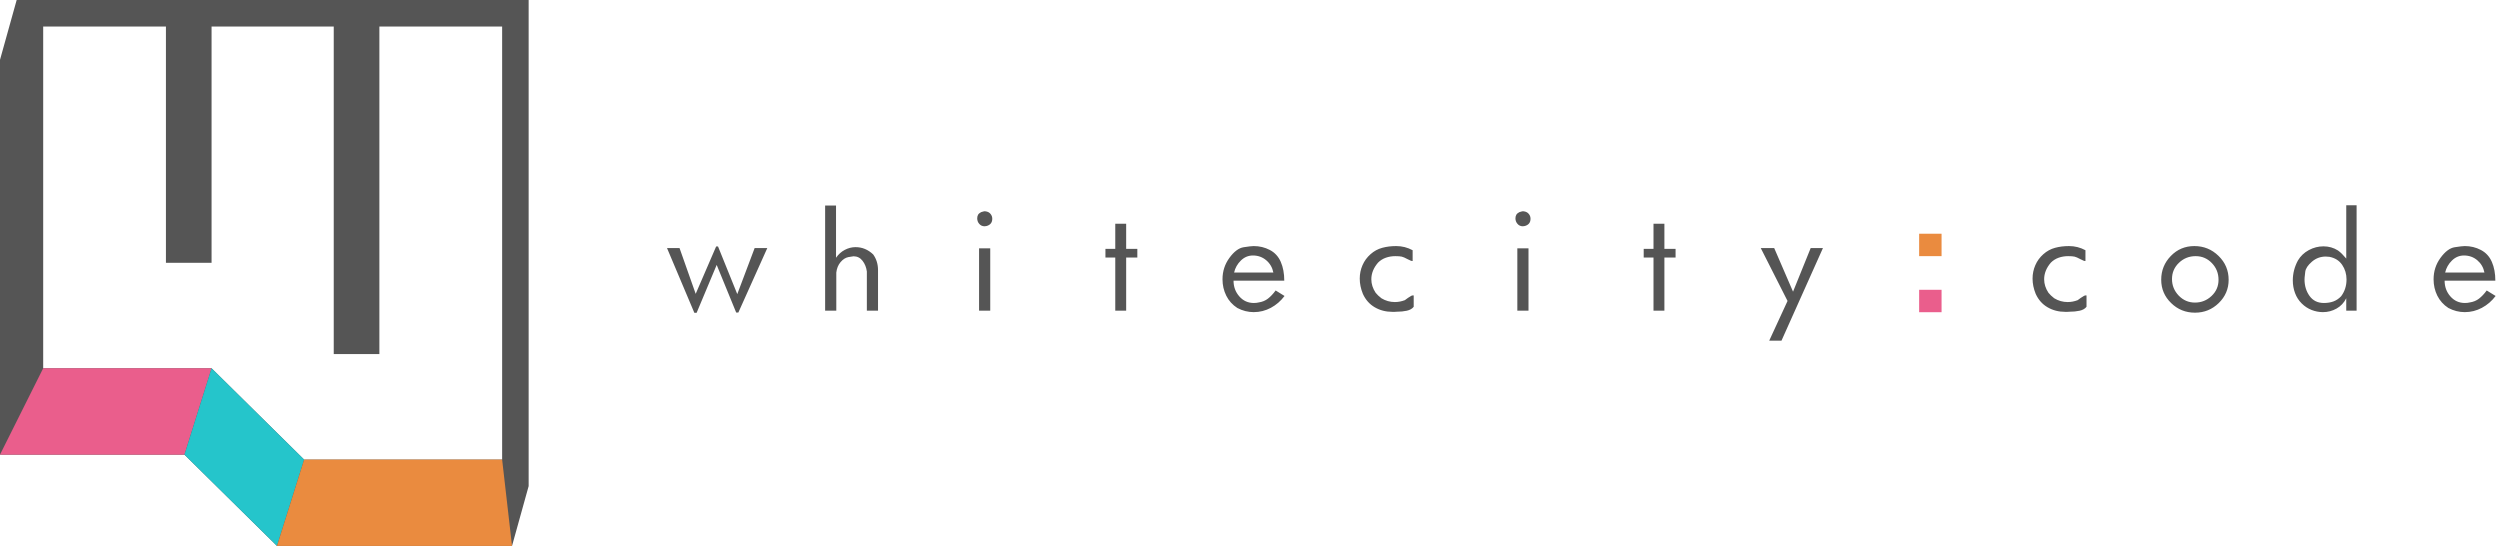
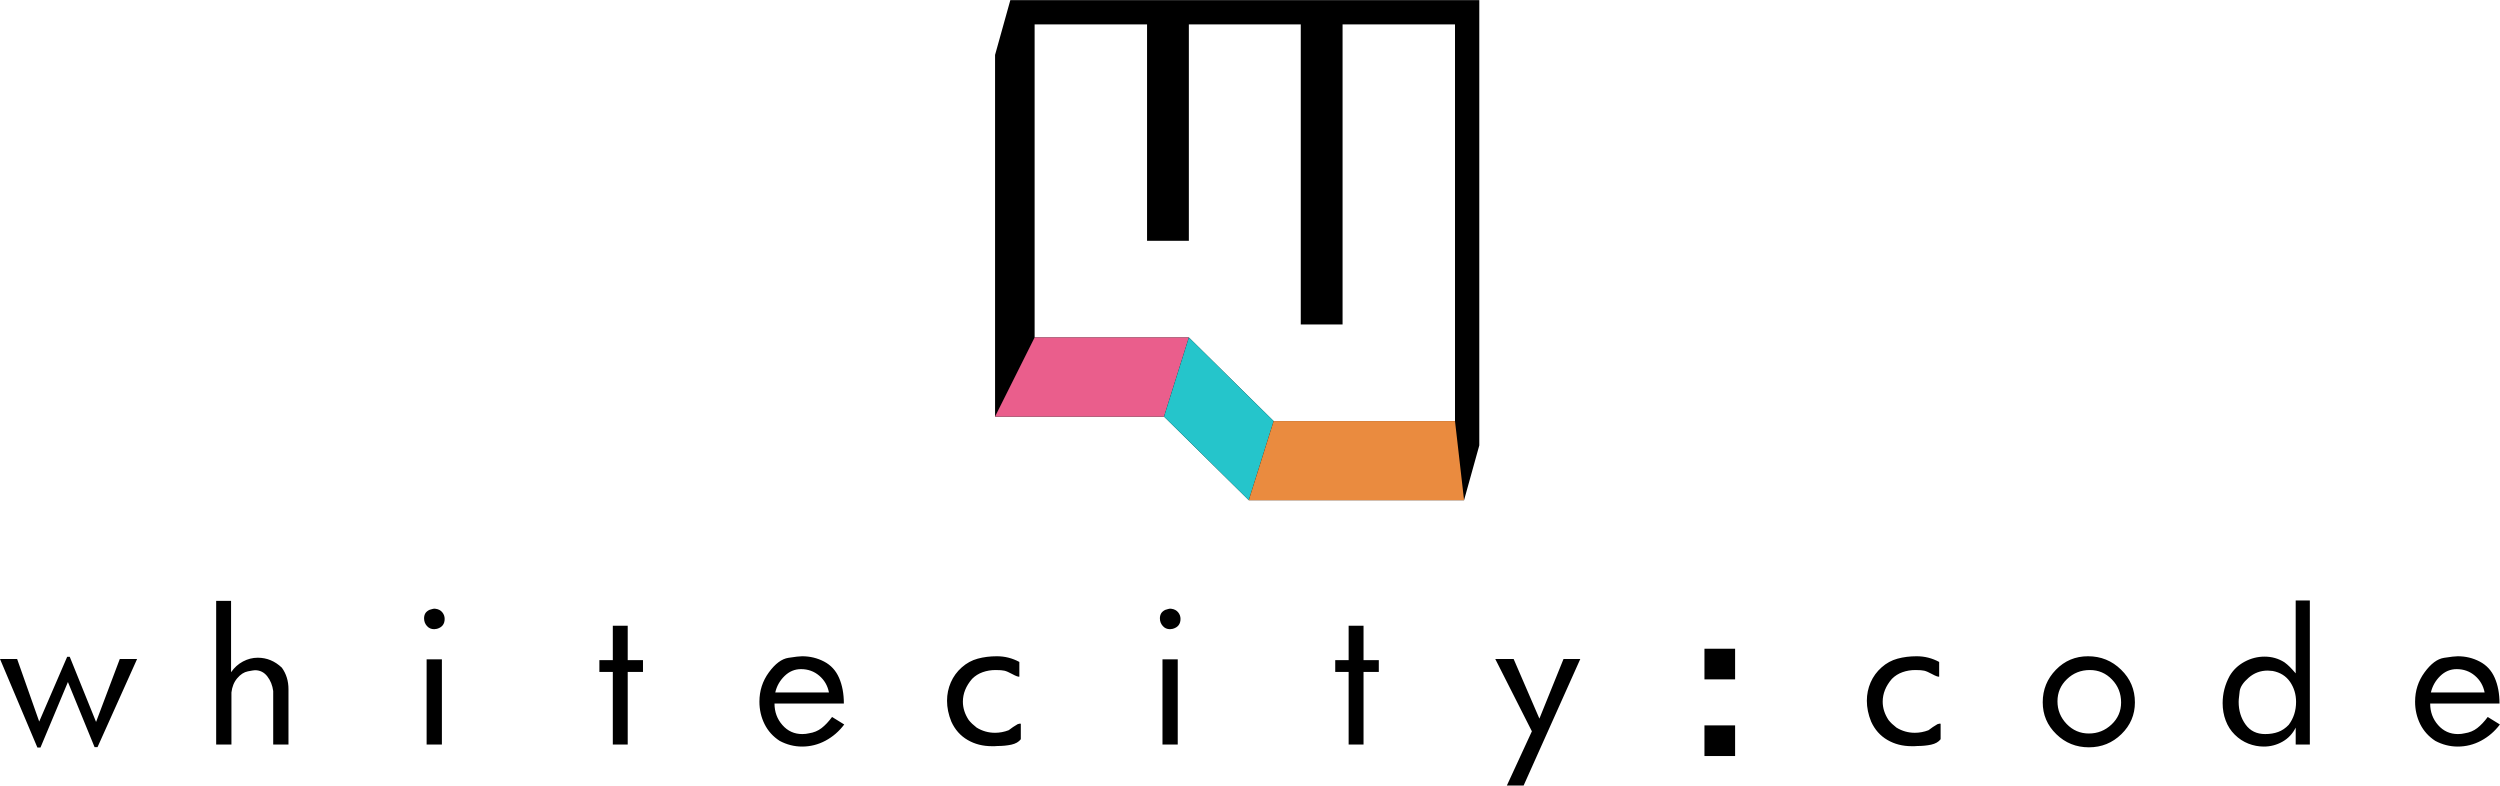
- <svg xmlns="http://www.w3.org/2000/svg" width="100%" height="100%" viewBox="0 0 239 53" version="1.1" xml:space="preserve" style="fill-rule:evenodd;clip-rule:evenodd;stroke-linejoin:round;stroke-miterlimit:2;">
-   <g transform="matrix(1,0,0,1,-11.4791,-10.2253)">
-     <g>
-       <g transform="matrix(1,0,0,1,-94.969,10.2253)">
-         <g transform="matrix(1,0,0,1,-130.638,-414.386)">
-           <path d="M287.625,460.858L286.035,466.577L263.566,466.577L254.719,457.851L237.086,457.851L237.086,420.104L238.68,414.386L287.625,414.386L287.625,460.858ZM285.09,458.323L285.09,416.921L273.355,416.921L273.355,448.237L268.992,448.237L268.992,416.921L257.312,416.921L257.312,439.507L252.949,439.507L252.949,416.921L241.215,416.921L241.215,449.593L257.312,449.593L266.16,458.323L285.09,458.323Z" style="fill:rgb(85,85,85);fill-rule:nonzero;" />
-         </g>
-         <g transform="matrix(1,0,0,1,-130.638,-387.905)">
-           <path d="M237.086,431.37L254.719,431.37L257.312,423.112L241.215,423.112L237.086,431.37Z" style="fill:rgb(234,94,140);fill-rule:nonzero;" />
-         </g>
-         <g transform="matrix(0.711838,0.702344,0.702344,-0.711838,-352.595,161.801)">
-           <path d="M252.249,426.726L264.679,426.726L268.629,419.029L256.203,419.027L252.249,426.726Z" style="fill:rgb(37,197,203);fill-rule:nonzero;" />
-         </g>
-         <g transform="matrix(1,0,0,1,-130.638,-370.449)">
-           <path d="M266.16,414.386L285.09,414.386L286.035,422.64L263.566,422.64L266.16,414.386Z" style="fill:rgb(234,139,63);fill-rule:nonzero;" />
-         </g>
-       </g>
-       <g transform="matrix(0.670013,0,0,0.670013,35.2349,18.4564)">
-         <g transform="matrix(1,0,0,1,-73.5161,-367.596)">
-           <path d="M147.539,390.71L143.41,399.906L143.102,399.906L140.32,393.109L137.457,399.945L137.133,399.945L133.234,390.71L135.02,390.71L137.324,397.238L140.242,390.48L140.512,390.48L143.258,397.277L145.734,390.71L147.539,390.71ZM163.34,399.636L161.746,399.636L161.746,394.05C161.668,393.46 161.465,392.952 161.133,392.523C160.801,392.093 160.371,391.878 159.844,391.878C159.758,391.878 159.508,391.917 159.105,391.995C158.703,392.074 158.332,392.312 157.992,392.714C157.652,393.117 157.453,393.613 157.387,394.202L157.387,399.636L155.793,399.636L155.793,384.64L157.348,384.64L157.348,392.089C157.684,391.605 158.094,391.23 158.59,390.968C159.082,390.706 159.598,390.574 160.133,390.574C161.082,390.574 161.918,390.921 162.648,391.613C163.109,392.249 163.34,392.999 163.34,393.859L163.34,399.636ZM178.836,387.558C178.707,387.585 178.609,387.597 178.547,387.597C178.238,387.597 177.988,387.488 177.789,387.261C177.59,387.038 177.492,386.773 177.492,386.464C177.492,386.273 177.531,386.105 177.613,385.956C177.699,385.808 177.844,385.683 178.047,385.581C178.137,385.558 178.242,385.523 178.363,385.488C178.484,385.449 178.598,385.441 178.699,385.468C178.996,385.507 179.227,385.628 179.391,385.831C179.559,386.034 179.641,386.265 179.641,386.523C179.641,387.062 179.371,387.406 178.836,387.558ZM179.352,399.636L177.758,399.636L177.758,390.745L179.352,390.745L179.352,399.636ZM200.34,392.054L198.746,392.054L198.746,399.636L197.191,399.636L197.191,392.054L195.789,392.054L195.789,390.824L197.191,390.824L197.191,387.234L198.746,387.234L198.746,390.824L200.34,390.824L200.34,392.054ZM221.344,397.542C220.805,398.261 220.152,398.824 219.387,399.234C218.617,399.644 217.805,399.847 216.945,399.847C216.129,399.847 215.348,399.648 214.605,399.253C213.914,398.804 213.387,398.222 213.031,397.507C212.672,396.788 212.492,396.007 212.492,395.163C212.492,394.023 212.82,393.003 213.48,392.101C214.141,391.199 214.82,390.691 215.516,390.585C216.215,390.476 216.691,390.421 216.945,390.421C217.766,390.421 218.531,390.605 219.242,390.976C219.953,391.347 220.473,391.913 220.805,392.675C221.137,393.437 221.305,394.331 221.305,395.355L214.066,395.355C214.066,396.226 214.34,396.976 214.891,397.601C215.441,398.23 216.133,398.542 216.965,398.542C217.223,398.542 217.453,398.515 217.656,398.464C218.168,398.39 218.609,398.206 218.98,397.917C219.352,397.628 219.719,397.242 220.074,396.757L221.344,397.542ZM219.75,394.202C219.609,393.488 219.27,392.902 218.73,392.445C218.195,391.992 217.562,391.765 216.832,391.765C216.18,391.765 215.605,392.003 215.113,392.484C214.621,392.964 214.297,393.538 214.145,394.202L219.75,394.202ZM239.773,399.081C239.559,399.363 239.227,399.55 238.785,399.648C238.344,399.742 237.867,399.788 237.355,399.788C237.254,399.804 237.145,399.808 237.031,399.808L236.762,399.808C235.812,399.808 234.965,399.593 234.219,399.156C233.469,398.722 232.902,398.081 232.52,397.238C232.223,396.507 232.074,395.784 232.074,395.066C232.074,394.39 232.207,393.749 232.469,393.148C232.73,392.546 233.113,392.023 233.613,391.581C234.109,391.14 234.668,390.835 235.281,390.671C235.898,390.503 236.562,390.421 237.277,390.421C238.109,390.421 238.891,390.62 239.621,391.015L239.621,392.55C239.508,392.577 239.266,392.492 238.902,392.292C238.535,392.093 238.258,391.972 238.066,391.929C237.875,391.882 237.566,391.859 237.145,391.859C236.672,391.859 236.223,391.933 235.801,392.081C235.379,392.23 235.008,392.46 234.688,392.781C234.047,393.523 233.727,394.32 233.727,395.163C233.727,395.827 233.934,396.468 234.34,397.081C234.445,397.21 234.562,397.339 234.695,397.468C234.832,397.593 234.988,397.73 235.168,397.87C235.758,398.23 236.395,398.409 237.086,398.409C237.562,398.409 238.035,398.32 238.508,398.14C238.801,397.909 239.117,397.699 239.449,397.507C239.602,397.452 239.711,397.441 239.773,397.468L239.773,399.081ZM255.633,387.558C255.508,387.585 255.41,387.597 255.348,387.597C255.039,387.597 254.785,387.488 254.59,387.261C254.391,387.038 254.289,386.773 254.289,386.464C254.289,386.273 254.332,386.105 254.414,385.956C254.5,385.808 254.641,385.683 254.848,385.581C254.938,385.558 255.043,385.523 255.164,385.488C255.285,385.449 255.398,385.441 255.5,385.468C255.793,385.507 256.023,385.628 256.191,385.831C256.359,386.034 256.441,386.265 256.441,386.523C256.441,387.062 256.172,387.406 255.633,387.558ZM256.152,399.636L254.559,399.636L254.559,390.745L256.152,390.745L256.152,399.636ZM277.137,392.054L275.543,392.054L275.543,399.636L273.988,399.636L273.988,392.054L272.59,392.054L272.59,390.824L273.988,390.824L273.988,387.234L275.543,387.234L275.543,390.824L277.137,390.824L277.137,392.054ZM298.164,390.71L292.25,403.917L290.5,403.917L293.113,398.253L289.293,390.71L291.211,390.71L293.898,396.929L296.414,390.71L298.164,390.71ZM335.773,399.081C335.559,399.363 335.227,399.55 334.785,399.648C334.344,399.742 333.867,399.788 333.355,399.788C333.254,399.804 333.145,399.808 333.031,399.808L332.762,399.808C331.812,399.808 330.965,399.593 330.219,399.156C329.469,398.722 328.902,398.081 328.52,397.238C328.223,396.507 328.074,395.784 328.074,395.066C328.074,394.39 328.207,393.749 328.469,393.148C328.73,392.546 329.113,392.023 329.613,391.581C330.109,391.14 330.668,390.835 331.281,390.671C331.898,390.503 332.562,390.421 333.277,390.421C334.109,390.421 334.891,390.62 335.621,391.015L335.621,392.55C335.508,392.577 335.266,392.492 334.902,392.292C334.535,392.093 334.258,391.972 334.066,391.929C333.875,391.882 333.566,391.859 333.145,391.859C332.672,391.859 332.223,391.933 331.801,392.081C331.379,392.23 331.008,392.46 330.688,392.781C330.047,393.523 329.727,394.32 329.727,395.163C329.727,395.827 329.934,396.468 330.34,397.081C330.445,397.21 330.562,397.339 330.695,397.468C330.832,397.593 330.988,397.73 331.168,397.87C331.758,398.23 332.395,398.409 333.086,398.409C333.562,398.409 334.035,398.32 334.508,398.14C334.801,397.909 335.117,397.699 335.449,397.507C335.602,397.452 335.711,397.441 335.773,397.468L335.773,399.081ZM356.051,395.242C356.051,396.531 355.578,397.636 354.641,398.55C353.699,399.468 352.57,399.925 351.25,399.925C349.918,399.925 348.781,399.468 347.844,398.55C346.902,397.636 346.43,396.527 346.43,395.222C346.43,393.902 346.891,392.773 347.805,391.831C348.719,390.89 349.836,390.421 351.156,390.421C352.5,390.421 353.652,390.886 354.609,391.824C355.57,392.757 356.051,393.894 356.051,395.242ZM354.609,395.242C354.609,394.304 354.293,393.507 353.66,392.851C353.027,392.191 352.254,391.859 351.348,391.859C350.41,391.859 349.613,392.179 348.957,392.812C348.297,393.445 347.969,394.214 347.969,395.124C347.969,396.034 348.289,396.82 348.926,397.488C349.566,398.152 350.34,398.484 351.25,398.484C352.16,398.484 352.945,398.171 353.613,397.542C354.277,396.917 354.609,396.148 354.609,395.242ZM374.309,399.636L372.832,399.636L372.832,397.87C372.512,398.511 372.051,398.999 371.449,399.339C370.848,399.679 370.199,399.847 369.508,399.847C368.961,399.847 368.422,399.745 367.898,399.542C367.371,399.335 366.898,399.027 366.477,398.609C366.055,398.195 365.738,397.699 365.527,397.132C365.312,396.562 365.207,395.956 365.207,395.316C365.207,394.32 365.453,393.37 365.938,392.476C366.309,391.847 366.828,391.355 367.492,390.995C368.16,390.636 368.855,390.46 369.586,390.46C370.34,390.46 371.031,390.656 371.66,391.054C371.852,391.195 372.039,391.355 372.219,391.534C372.395,391.714 372.602,391.937 372.832,392.206L372.832,384.601L374.309,384.601L374.309,399.636ZM372.102,397.581C372.613,396.902 372.871,396.105 372.871,395.183C372.871,394.402 372.66,393.706 372.246,393.097C371.828,392.492 371.227,392.109 370.43,391.956C370.199,391.929 370.027,391.917 369.914,391.917C369.156,391.917 368.496,392.163 367.926,392.656C367.355,393.152 367.043,393.624 366.984,394.077C366.926,394.531 366.895,394.812 366.891,394.913C366.883,395.015 366.879,395.105 366.879,395.183C366.879,396.089 367.121,396.878 367.598,397.542C368.078,398.21 368.762,398.542 369.645,398.542C370.156,398.542 370.609,398.468 371.008,398.32C371.402,398.175 371.77,397.929 372.102,397.581ZM394.145,397.542C393.605,398.261 392.953,398.824 392.184,399.234C391.418,399.644 390.605,399.847 389.746,399.847C388.926,399.847 388.145,399.648 387.402,399.253C386.711,398.804 386.188,398.222 385.828,397.507C385.473,396.788 385.293,396.007 385.293,395.163C385.293,394.023 385.621,393.003 386.281,392.101C386.941,391.199 387.617,390.691 388.316,390.585C389.012,390.476 389.492,390.421 389.746,390.421C390.566,390.421 391.332,390.605 392.039,390.976C392.75,391.347 393.273,391.913 393.605,392.675C393.938,393.437 394.105,394.331 394.105,395.355L386.867,395.355C386.867,396.226 387.141,396.976 387.691,397.601C388.242,398.23 388.934,398.542 389.766,398.542C390.023,398.542 390.254,398.515 390.457,398.464C390.969,398.39 391.41,398.206 391.781,397.917C392.152,397.628 392.52,397.242 392.875,396.757L394.145,397.542ZM392.551,394.202C392.41,393.488 392.07,392.902 391.531,392.445C390.996,391.992 390.359,391.765 389.633,391.765C388.977,391.765 388.406,392.003 387.914,392.484C387.422,392.964 387.098,393.538 386.941,394.202L392.551,394.202Z" style="fill:rgb(85,85,85);fill-rule:nonzero;" />
-         </g>
-         <g transform="matrix(1,0,0,1,57.8879,-46.6317)">
-           <g transform="matrix(1,0,0,1,-130.638,-327.988)">
-             <rect x="311.125" y="395.683" width="3.199" height="3.199" style="fill:rgb(234,139,63);" />
-           </g>
-           <g transform="matrix(1,0,0,1,-130.638,-311.988)">
-             <rect x="311.125" y="387.683" width="3.199" height="3.199" style="fill:rgb(234,94,140);" />
-           </g>
-         </g>
-       </g>
-     </g>
-   </g>
+ <svg xmlns="http://www.w3.org/2000/svg" version="1.1" xml:space="preserve" style="fill-rule:evenodd;clip-rule:evenodd;stroke-linejoin:round;stroke-miterlimit:2;" viewBox="34.72 119.37 432.88 136.03" id="svg16">
+   <defs id="defs20" />
+   <path d="M290.863,196.49l-2.638,9.488l-37.277,0l-14.677,-14.477l-29.254,0l0,-62.624l2.645,-9.486l81.201,0l0,77.099Zm-4.206,-4.206l0,-68.687l-19.468,0l0,51.954l-7.239,0l0,-51.954l-19.377,0l0,37.471l-7.239,0l0,-37.471l-19.467,0l0,54.204l26.706,0l14.679,14.483l31.405,0Z" style="fill:#000000;fill-rule:nonzero" id="path2" />
+   <path d="M207.017,191.501l29.254,0l4.302,-13.7l-26.706,0l-6.85,13.7Z" style="fill:#ea5e8c;fill-rule:nonzero;" id="path4" />
+   <path d="M240.573,177.801l14.679,14.483l-4.304,13.694l-14.677,-14.477l4.302,-13.7Z" style="fill:#25c5cb;fill-rule:nonzero;" id="path6" />
+   <path d="M255.252,192.284l31.405,0l1.568,13.694l-37.277,0l4.304,-13.694Z" style="fill:#ea8b3f;fill-rule:nonzero;" id="path8" />
+   <path d="M58.456,233.481l-6.85,15.256l-0.511,0l-4.615,-11.276l-4.75,11.341l-0.538,0l-6.468,-15.321l2.963,0l3.822,10.83l4.841,-11.212l0.448,0l4.556,11.277l4.107,-10.895l2.995,0Zm26.214,14.809l-2.644,0l0,-9.268c-0.13,-0.979 -0.466,-1.821 -1.017,-2.533c-0.551,-0.713 -1.264,-1.07 -2.139,-1.07c-0.142,0 -0.557,0.064 -1.226,0.194c-0.667,0.131 -1.282,0.526 -1.846,1.193c-0.564,0.668 -0.894,1.491 -1.004,2.468l0,9.016l-2.644,0l0,-24.879l2.579,0l0,12.358c0.558,-0.803 1.238,-1.425 2.061,-1.86c0.816,-0.435 1.672,-0.654 2.56,-0.654c1.574,0 2.961,0.576 4.172,1.724c0.765,1.055 1.148,2.3 1.148,3.726l0,9.585Zm25.709,-20.038c-0.214,0.045 -0.377,0.064 -0.48,0.064c-0.512,0 -0.927,-0.18 -1.257,-0.557c-0.33,-0.37 -0.493,-0.81 -0.493,-1.322c0,-0.317 0.065,-0.596 0.201,-0.843c0.142,-0.246 0.383,-0.453 0.72,-0.622c0.149,-0.038 0.323,-0.096 0.524,-0.154c0.201,-0.065 0.39,-0.078 0.557,-0.034c0.493,0.065 0.876,0.266 1.149,0.603c0.278,0.336 0.414,0.72 0.414,1.148c0,0.894 -0.448,1.465 -1.335,1.717Zm0.856,20.038l-2.645,0l0,-14.751l2.645,0l0,14.751Zm34.82,-12.579l-2.645,0l0,12.579l-2.58,0l0,-12.579l-2.326,0l0,-2.041l2.326,0l0,-5.956l2.58,0l0,5.956l2.645,0l0,2.041Zm34.846,9.105c-0.894,1.192 -1.978,2.126 -3.247,2.807c-1.277,0.68 -2.625,1.017 -4.051,1.017c-1.354,0 -2.65,-0.331 -3.882,-0.986c-1.147,-0.745 -2.021,-1.71 -2.612,-2.897c-0.595,-1.192 -0.894,-2.488 -0.894,-3.888c0,-1.892 0.544,-3.584 1.639,-5.08c1.097,-1.497 2.223,-2.339 3.378,-2.515c1.16,-0.181 1.949,-0.272 2.371,-0.272c1.362,0 2.631,0.305 3.811,0.92c1.179,0.616 2.042,1.555 2.593,2.819c0.55,1.264 0.829,2.747 0.829,4.446l-12.01,0c0,1.445 0.455,2.69 1.369,3.726c0.913,1.044 2.061,1.562 3.441,1.562c0.428,0 0.81,-0.045 1.146,-0.13c0.85,-0.123 1.581,-0.428 2.197,-0.907c0.617,-0.48 1.226,-1.12 1.815,-1.925l2.107,1.303Zm-2.645,-5.542c-0.234,-1.184 -0.796,-2.156 -1.692,-2.915c-0.887,-0.751 -1.938,-1.128 -3.149,-1.128c-1.081,0 -2.035,0.395 -2.852,1.193c-0.816,0.797 -1.353,1.749 -1.606,2.85l9.299,0Zm33.219,8.095c-0.355,0.468 -0.906,0.778 -1.639,0.94c-0.732,0.156 -1.523,0.233 -2.372,0.233c-0.168,0.026 -0.349,0.033 -0.538,0.033l-0.446,0c-1.576,0 -2.982,-0.357 -4.219,-1.082c-1.244,-0.72 -2.185,-1.783 -2.819,-3.182c-0.493,-1.213 -0.74,-2.412 -0.74,-3.603c0,-1.122 0.221,-2.185 0.656,-3.182c0.433,-0.999 1.068,-1.867 1.897,-2.6c0.823,-0.732 1.751,-1.238 2.768,-1.51c1.023,-0.278 2.125,-0.414 3.311,-0.414c1.38,0 2.678,0.33 3.889,0.985l0,2.547c-0.188,0.044 -0.589,-0.097 -1.193,-0.428c-0.609,-0.33 -1.068,-0.531 -1.387,-0.603c-0.317,-0.078 -0.829,-0.116 -1.528,-0.116c-0.785,0 -1.529,0.123 -2.23,0.369c-0.7,0.247 -1.315,0.628 -1.846,1.161c-1.064,1.231 -1.594,2.553 -1.594,3.952c0,1.101 0.343,2.165 1.017,3.182c0.174,0.214 0.368,0.428 0.589,0.642c0.227,0.207 0.486,0.434 0.784,0.667c0.979,0.597 2.036,0.894 3.182,0.894c0.79,0 1.575,-0.148 2.359,-0.446c0.487,-0.384 1.011,-0.732 1.562,-1.051c0.253,-0.091 0.434,-0.109 0.537,-0.064l0,2.676Zm26.312,-19.117c-0.207,0.045 -0.37,0.064 -0.472,0.064c-0.513,0 -0.935,-0.18 -1.258,-0.557c-0.33,-0.37 -0.499,-0.81 -0.499,-1.322c0,-0.317 0.071,-0.596 0.207,-0.843c0.143,-0.246 0.377,-0.453 0.72,-0.622c0.149,-0.038 0.323,-0.096 0.524,-0.154c0.201,-0.065 0.388,-0.078 0.558,-0.034c0.486,0.065 0.867,0.266 1.146,0.603c0.279,0.336 0.415,0.72 0.415,1.148c0,0.894 -0.446,1.465 -1.341,1.717Zm0.861,20.038l-2.642,0l0,-14.751l2.642,0l0,14.751Zm34.815,-12.579l-2.644,0l0,12.579l-2.58,0l0,-12.579l-2.32,0l0,-2.041l2.32,0l0,-5.956l2.58,0l0,5.956l2.644,0l0,2.041Zm34.885,-2.23l-9.812,21.911l-2.903,0l4.335,-9.397l-6.338,-12.514l3.182,0l4.458,10.318l4.174,-10.318l2.904,0Zm62.394,13.888c-0.355,0.468 -0.906,0.778 -1.639,0.94c-0.732,0.156 -1.523,0.233 -2.372,0.233c-0.168,0.026 -0.349,0.033 -0.538,0.033l-0.446,0c-1.576,0 -2.982,-0.357 -4.219,-1.082c-1.244,-0.72 -2.185,-1.783 -2.819,-3.182c-0.493,-1.213 -0.74,-2.412 -0.74,-3.603c0,-1.122 0.221,-2.185 0.655,-3.182c0.434,-0.999 1.069,-1.867 1.898,-2.6c0.823,-0.732 1.751,-1.238 2.768,-1.51c1.023,-0.278 2.125,-0.414 3.311,-0.414c1.38,0 2.678,0.33 3.889,0.985l0,2.547c-0.188,0.044 -0.589,-0.097 -1.193,-0.428c-0.609,-0.33 -1.068,-0.531 -1.387,-0.603c-0.317,-0.078 -0.829,-0.116 -1.528,-0.116c-0.785,0 -1.53,0.123 -2.23,0.369c-0.7,0.247 -1.315,0.628 -1.846,1.161c-1.064,1.231 -1.594,2.553 -1.594,3.952c0,1.101 0.343,2.165 1.017,3.182c0.174,0.214 0.368,0.428 0.588,0.642c0.228,0.207 0.487,0.434 0.785,0.667c0.979,0.597 2.036,0.894 3.182,0.894c0.79,0 1.575,-0.148 2.359,-0.446c0.486,-0.384 1.011,-0.732 1.562,-1.051c0.253,-0.091 0.434,-0.109 0.537,-0.064l0,2.676Zm33.642,-6.369c0,2.138 -0.785,3.972 -2.339,5.488c-1.563,1.523 -3.436,2.281 -5.626,2.281c-2.21,0 -4.096,-0.758 -5.651,-2.281c-1.563,-1.516 -2.346,-3.356 -2.346,-5.521c0,-2.19 0.765,-4.063 2.281,-5.626c1.517,-1.561 3.37,-2.339 5.56,-2.339c2.23,0 4.141,0.771 5.729,2.327c1.594,1.548 2.392,3.434 2.392,5.671Zm-2.392,0c0,-1.556 -0.525,-2.879 -1.575,-3.967c-1.05,-1.095 -2.332,-1.646 -3.836,-1.646c-1.556,0 -2.878,0.531 -3.966,1.581c-1.095,1.05 -1.639,2.326 -1.639,3.836c0,1.51 0.53,2.814 1.587,3.922c1.062,1.102 2.346,1.652 3.856,1.652c1.51,0 2.812,-0.519 3.92,-1.562c1.102,-1.037 1.653,-2.313 1.653,-3.816Zm32.682,7.29l-2.45,0l0,-2.93c-0.531,1.063 -1.296,1.873 -2.294,2.437c-0.997,0.564 -2.074,0.843 -3.221,0.843c-0.907,0 -1.801,-0.17 -2.671,-0.506c-0.874,-0.344 -1.659,-0.855 -2.357,-1.548c-0.7,-0.687 -1.226,-1.51 -1.576,-2.451c-0.357,-0.945 -0.531,-1.951 -0.531,-3.012c0,-1.653 0.408,-3.229 1.213,-4.712c0.615,-1.044 1.476,-1.86 2.578,-2.457c1.108,-0.596 2.261,-0.888 3.474,-0.888c1.251,0 2.397,0.325 3.441,0.986c0.318,0.234 0.628,0.499 0.927,0.796c0.292,0.299 0.635,0.669 1.017,1.115l0,-12.617l2.45,0l0,24.944Zm-3.661,-3.41c0.848,-1.126 1.276,-2.448 1.276,-3.978c0,-1.296 -0.35,-2.451 -1.037,-3.461c-0.694,-1.004 -1.691,-1.639 -3.013,-1.893c-0.383,-0.045 -0.669,-0.065 -0.856,-0.065c-1.258,0 -2.352,0.409 -3.298,1.227c-0.947,0.822 -1.465,1.605 -1.563,2.357c-0.096,0.753 -0.148,1.219 -0.154,1.387c-0.014,0.169 -0.02,0.318 -0.02,0.448c0,1.503 0.401,2.812 1.193,3.914c0.796,1.108 1.931,1.659 3.396,1.659c0.848,0 1.599,-0.123 2.261,-0.369c0.654,-0.24 1.264,-0.648 1.815,-1.226Zm36.57,-0.064c-0.896,1.192 -1.978,2.126 -3.253,2.807c-1.271,0.68 -2.62,1.017 -4.045,1.017c-1.361,0 -2.656,-0.331 -3.889,-0.986c-1.146,-0.745 -2.014,-1.71 -2.611,-2.897c-0.589,-1.192 -0.888,-2.488 -0.888,-3.888c0,-1.892 0.544,-3.584 1.639,-5.08c1.095,-1.497 2.217,-2.339 3.377,-2.515c1.154,-0.181 1.951,-0.272 2.372,-0.272c1.36,0 2.631,0.305 3.804,0.92c1.18,0.616 2.047,1.555 2.598,2.819c0.553,1.264 0.83,2.747 0.83,4.446l-12.008,0c0,1.445 0.454,2.69 1.367,3.726c0.914,1.044 2.062,1.562 3.442,1.562c0.426,0 0.81,-0.045 1.146,-0.13c0.85,-0.123 1.582,-0.428 2.197,-0.907c0.616,-0.48 1.226,-1.12 1.815,-1.925l2.107,1.303Zm-2.645,-5.542c-0.233,-1.184 -0.797,-2.156 -1.692,-2.915c-0.887,-0.751 -1.944,-1.128 -3.149,-1.128c-1.088,0 -2.035,0.395 -2.851,1.193c-0.817,0.797 -1.354,1.749 -1.615,2.85l9.307,0Z" style="fill:#000000;fill-rule:nonzero" id="path10" />
+   <rect x="329.85" y="231.699" width="5.307" height="5.307" style="fill:#000000" id="rect12" />
+   <rect x="329.85" y="244.972" width="5.307" height="5.307" style="fill:#000000" id="rect14" />
</svg>
